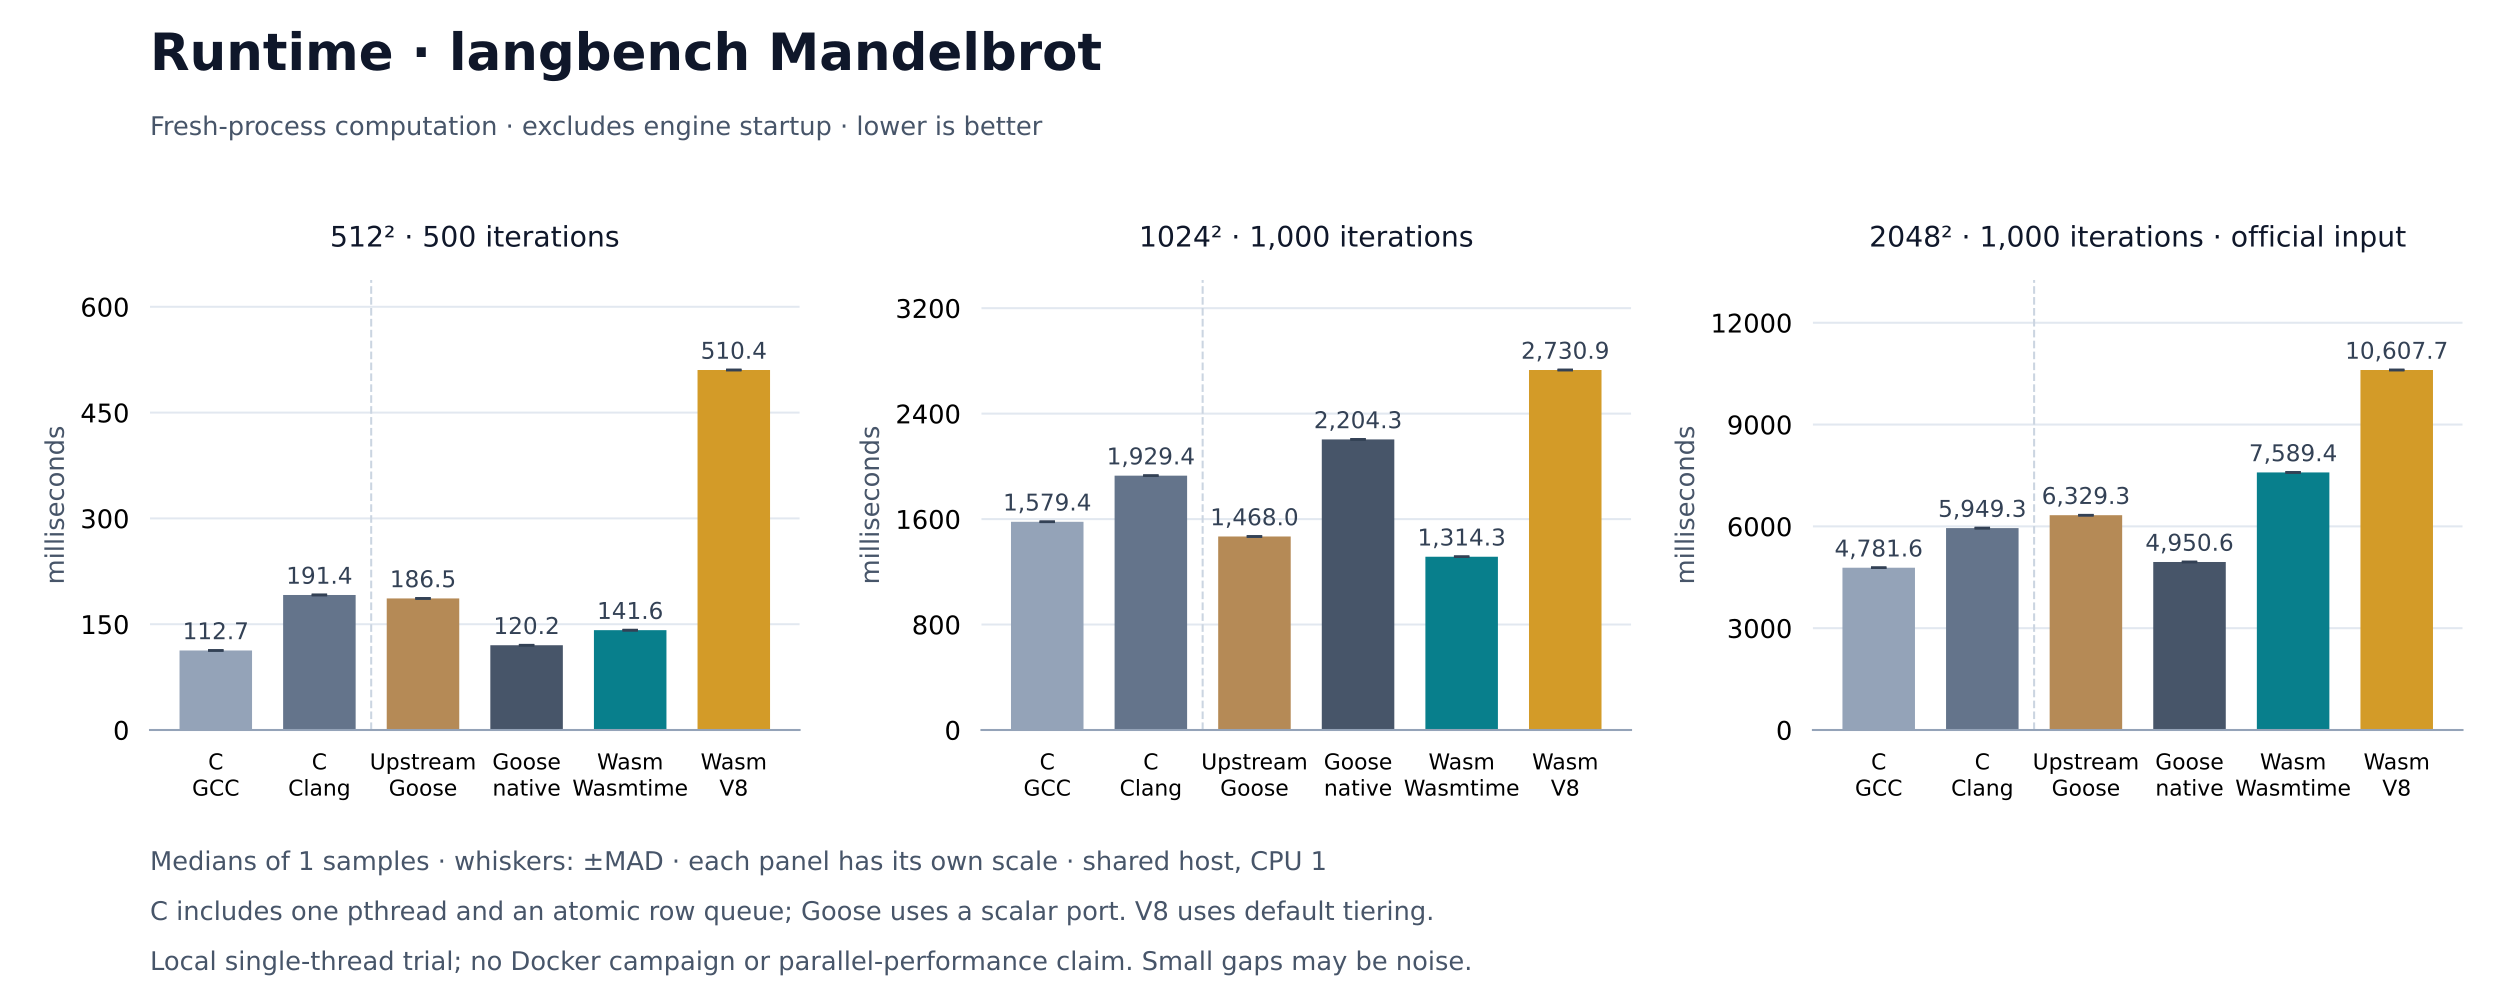
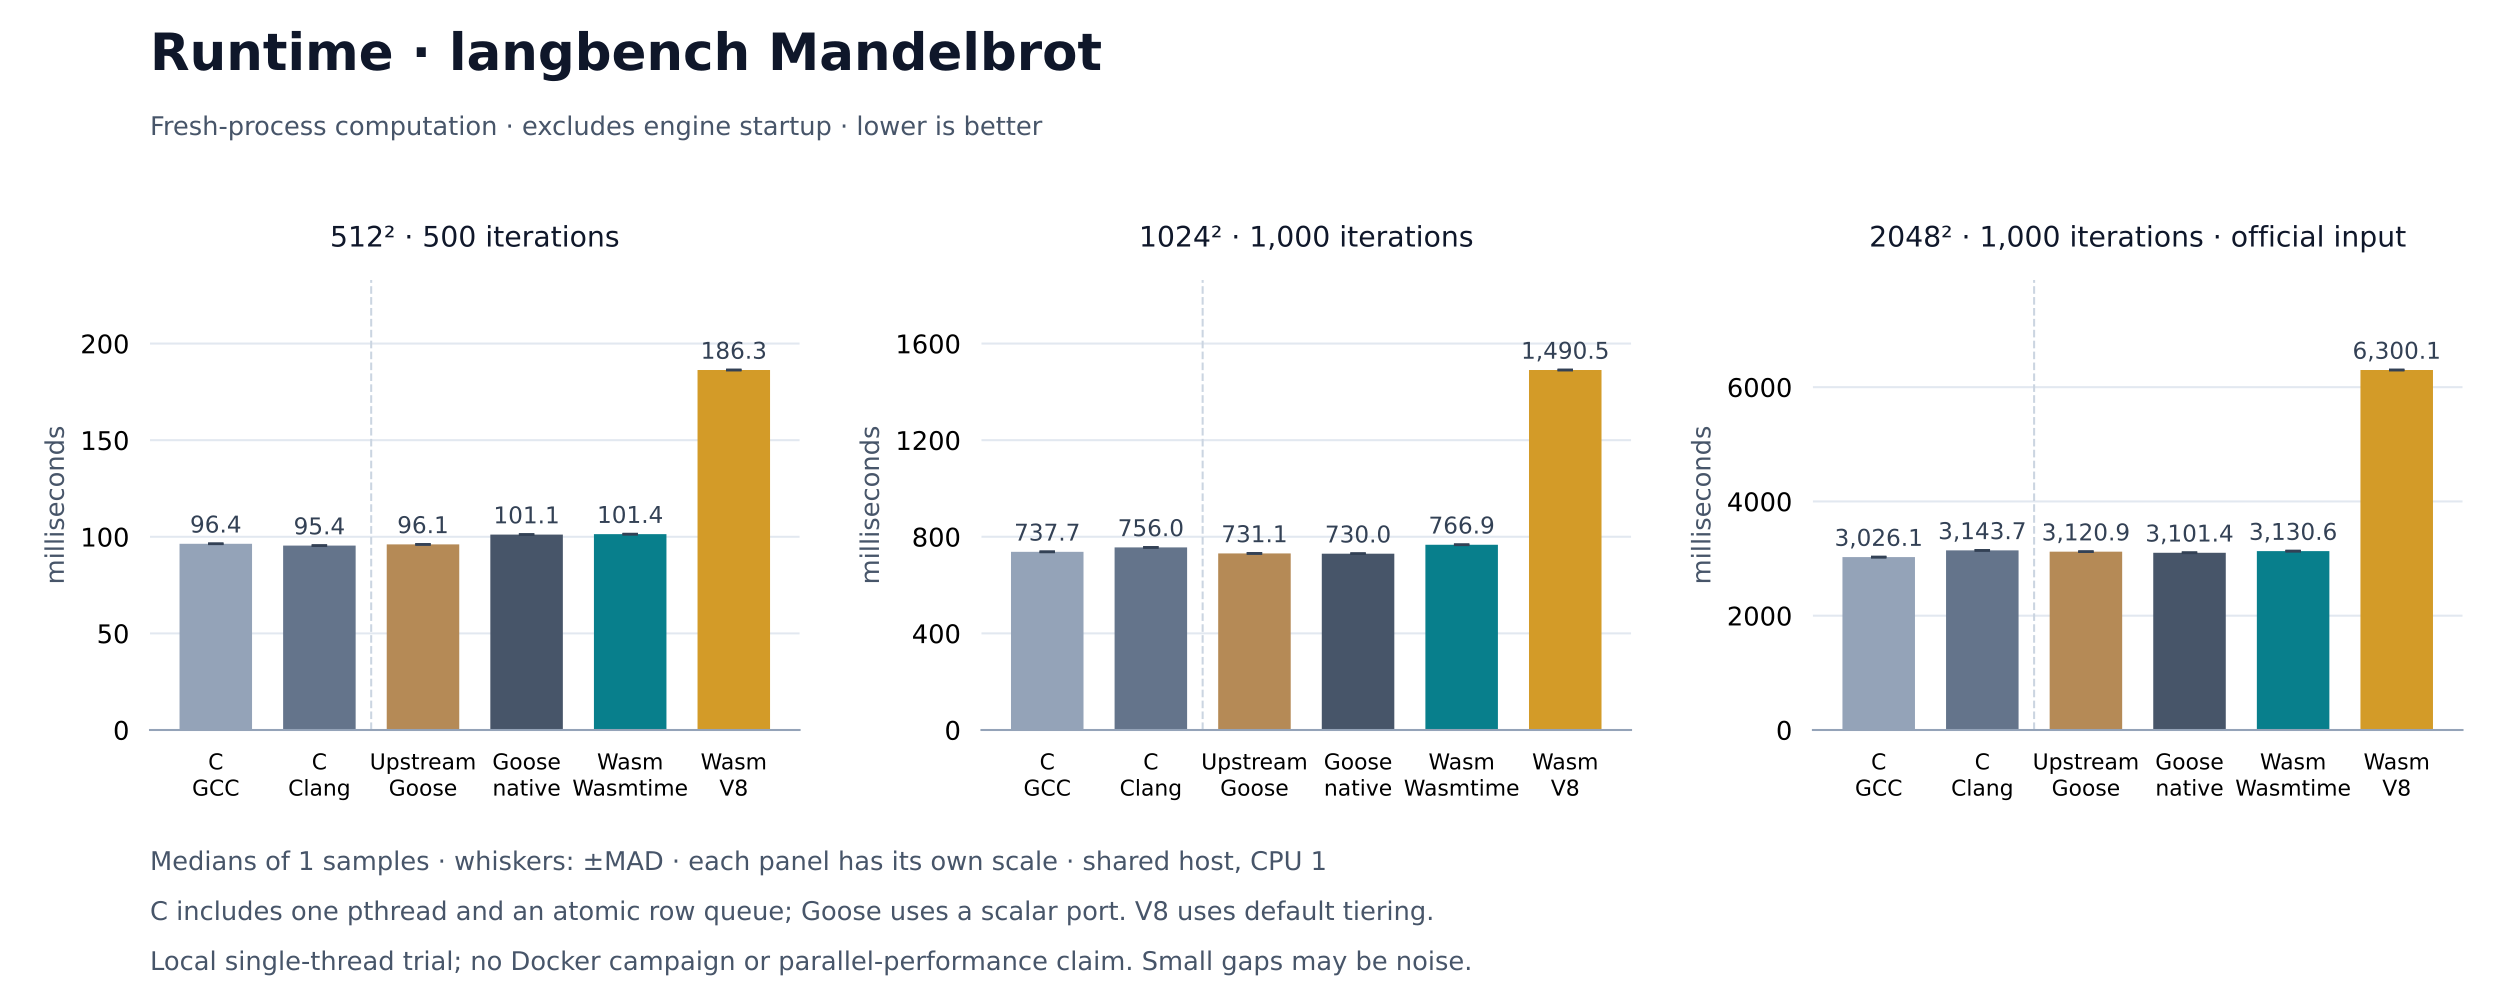
<svg xmlns="http://www.w3.org/2000/svg" xmlns:xlink="http://www.w3.org/1999/xlink" width="972pt" height="388.8pt" viewBox="0 0 972 388.8" version="1.1">
  <defs>
    <style type="text/css">*{stroke-linejoin: round; stroke-linecap: butt}</style>
  </defs>
  <g id="figure_1">
    <g id="patch_1">
      <path d="M 0 388.8 L 972 388.8 L 972 0 L 0 0 z " style="fill: #ffffff" />
    </g>
    <g id="axes_1">
      <g id="patch_2">
        <path d="M 58.32 283.824 L 310.876 283.824 L 310.876 108.864 L 58.32 108.864 z " style="fill: #ffffff" />
      </g>
      <g id="matplotlib.axis_1">
        <g id="xtick_1">
          <g id="line2d_1" />
          <g id="text_1">
            <text style="font-size: 8.5px; font-family: 'DejaVu Sans'" transform="translate(80.93016 299.1328)">C</text>
            <text style="font-size: 8.5px; font-family: 'DejaVu Sans'" transform="translate(74.66938 309.3345)">GCC</text>
          </g>
        </g>
        <g id="xtick_2">
          <g id="line2d_2" />
          <g id="text_2">
            <text style="font-size: 8.5px; font-family: 'DejaVu Sans'" transform="translate(121.2103 299.1328)">C</text>
            <text style="font-size: 8.5px; font-family: 'DejaVu Sans'" transform="translate(112.0336 309.3352)">Clang</text>
          </g>
        </g>
        <g id="xtick_3">
          <g id="line2d_3" />
          <g id="text_3">
            <text style="font-size: 8.5px; font-family: 'DejaVu Sans'" transform="translate(143.7566 299.1328)">Upstream</text>
            <text style="font-size: 8.5px; font-family: 'DejaVu Sans'" transform="translate(151.135 309.3345)">Goose</text>
          </g>
        </g>
        <g id="xtick_4">
          <g id="line2d_4" />
          <g id="text_4">
            <text style="font-size: 8.5px; font-family: 'DejaVu Sans'" transform="translate(191.4151 299.1328)">Goose</text>
            <text style="font-size: 8.5px; font-family: 'DejaVu Sans'" transform="translate(191.4629 309.3352)">native</text>
          </g>
        </g>
        <g id="xtick_5">
          <g id="line2d_5" />
          <g id="text_5">
            <text style="font-size: 8.5px; font-family: 'DejaVu Sans'" transform="translate(232.1294 299.1328)">Wasm</text>
            <text style="font-size: 8.5px; font-family: 'DejaVu Sans'" transform="translate(222.5278 309.3352)">Wasmtime</text>
          </g>
        </g>
        <g id="xtick_6">
          <g id="line2d_6" />
          <g id="text_6">
            <text style="font-size: 8.5px; font-family: 'DejaVu Sans'" transform="translate(272.4095 299.1328)">Wasm</text>
            <text style="font-size: 8.5px; font-family: 'DejaVu Sans'" transform="translate(279.687 309.3345)">V8</text>
          </g>
        </g>
      </g>
      <g id="matplotlib.axis_2">
        <g id="ytick_1">
          <g id="line2d_7">
            <path d="M 58.32 283.824 L 310.876 283.824 " clip-path="url(#peeb7ffb147)" style="fill: none; stroke: #e2e8f0; stroke-width: 0.8; stroke-linecap: square" />
          </g>
          <g id="line2d_8" />
          <g id="text_7">
            <text style="font-size: 10px; font-family: 'DejaVu Sans'; text-anchor: end" x="50.32" y="287.623" transform="rotate(-0 50.32 287.6228)">0</text>
          </g>
        </g>
        <g id="ytick_2">
          <g id="line2d_9">
-             <path d="M 58.32 242.689 L 310.876 242.689 " clip-path="url(#peeb7ffb147)" style="fill: none; stroke: #e2e8f0; stroke-width: 0.8; stroke-linecap: square" />
+             <path d="M 58.32 246.265 L 310.876 246.265 " clip-path="url(#peeb7ffb147)" style="fill: none; stroke: #e2e8f0; stroke-width: 0.8; stroke-linecap: square" />
          </g>
          <g id="line2d_10" />
          <g id="text_8">
-             <text style="font-size: 10px; font-family: 'DejaVu Sans'; text-anchor: end" x="50.32" y="246.488" transform="rotate(-0 50.32 246.4878)">150</text>
+             <text style="font-size: 10px; font-family: 'DejaVu Sans'; text-anchor: end" x="50.32" y="250.064" transform="rotate(-0 50.32 250.0636)">50</text>
          </g>
        </g>
        <g id="ytick_3">
          <g id="line2d_11">
-             <path d="M 58.32 201.554 L 310.876 201.554 " clip-path="url(#peeb7ffb147)" style="fill: none; stroke: #e2e8f0; stroke-width: 0.8; stroke-linecap: square" />
+             <path d="M 58.32 208.706 L 310.876 208.706 " clip-path="url(#peeb7ffb147)" style="fill: none; stroke: #e2e8f0; stroke-width: 0.8; stroke-linecap: square" />
          </g>
          <g id="line2d_12" />
          <g id="text_9">
-             <text style="font-size: 10px; font-family: 'DejaVu Sans'; text-anchor: end" x="50.32" y="205.353" transform="rotate(-0 50.32 205.3528)">300</text>
+             <text style="font-size: 10px; font-family: 'DejaVu Sans'; text-anchor: end" x="50.32" y="212.504" transform="rotate(-0 50.32 212.5044)">100</text>
          </g>
        </g>
        <g id="ytick_4">
          <g id="line2d_13">
-             <path d="M 58.32 160.419 L 310.876 160.419 " clip-path="url(#peeb7ffb147)" style="fill: none; stroke: #e2e8f0; stroke-width: 0.8; stroke-linecap: square" />
+             <path d="M 58.32 171.146 L 310.876 171.146 " clip-path="url(#peeb7ffb147)" style="fill: none; stroke: #e2e8f0; stroke-width: 0.8; stroke-linecap: square" />
          </g>
          <g id="line2d_14" />
          <g id="text_10">
-             <text style="font-size: 10px; font-family: 'DejaVu Sans'; text-anchor: end" x="50.32" y="164.218" transform="rotate(-0 50.32 164.2178)">450</text>
+             <text style="font-size: 10px; font-family: 'DejaVu Sans'; text-anchor: end" x="50.32" y="174.945" transform="rotate(-0 50.32 174.9452)">150</text>
          </g>
        </g>
        <g id="ytick_5">
          <g id="line2d_15">
-             <path d="M 58.32 119.284 L 310.876 119.284 " clip-path="url(#peeb7ffb147)" style="fill: none; stroke: #e2e8f0; stroke-width: 0.8; stroke-linecap: square" />
+             <path d="M 58.32 133.587 L 310.876 133.587 " clip-path="url(#peeb7ffb147)" style="fill: none; stroke: #e2e8f0; stroke-width: 0.8; stroke-linecap: square" />
          </g>
          <g id="line2d_16" />
          <g id="text_11">
-             <text style="font-size: 10px; font-family: 'DejaVu Sans'; text-anchor: end" x="50.32" y="123.083" transform="rotate(-0 50.32 123.0828)">600</text>
+             <text style="font-size: 10px; font-family: 'DejaVu Sans'; text-anchor: end" x="50.32" y="137.386" transform="rotate(-0 50.32 137.386)">200</text>
          </g>
        </g>
        <g id="text_12">
          <text style="font-size: 10px; font-family: 'DejaVu Sans'; text-anchor: middle; fill: #475569" x="24.83" y="196.344" transform="rotate(-90 24.83016 196.344)">milliseconds</text>
        </g>
      </g>
      <g id="patch_3">
-         <path d="M 69.8 283.824 L 97.996 283.824 L 97.996 252.905 L 69.8 252.905 z " clip-path="url(#peeb7ffb147)" style="fill: #94a3b8" />
+         <path d="M 69.8 283.824 L 97.996 283.824 L 97.996 211.428 L 69.8 211.428 z " clip-path="url(#peeb7ffb147)" style="fill: #94a3b8" />
      </g>
      <g id="patch_4">
-         <path d="M 110.08 283.824 L 138.276 283.824 L 138.276 231.33 L 110.08 231.33 z " clip-path="url(#peeb7ffb147)" style="fill: #64748b" />
+         <path d="M 110.08 283.824 L 138.276 283.824 L 138.276 212.124 L 110.08 212.124 z " clip-path="url(#peeb7ffb147)" style="fill: #64748b" />
      </g>
      <g id="patch_5">
-         <path d="M 150.36 283.824 L 178.556 283.824 L 178.556 232.671 L 150.36 232.671 z " clip-path="url(#peeb7ffb147)" style="fill: #b58a56" />
+         <path d="M 150.36 283.824 L 178.556 283.824 L 178.556 211.658 L 150.36 211.658 z " clip-path="url(#peeb7ffb147)" style="fill: #b58a56" />
      </g>
      <g id="patch_6">
-         <path d="M 190.64 283.824 L 218.836 283.824 L 218.836 250.867 L 190.64 250.867 z " clip-path="url(#peeb7ffb147)" style="fill: #475569" />
+         <path d="M 190.64 283.824 L 218.836 283.824 L 218.836 207.846 L 190.64 207.846 z " clip-path="url(#peeb7ffb147)" style="fill: #475569" />
      </g>
      <g id="patch_7">
-         <path d="M 230.92 283.824 L 259.116 283.824 L 259.116 245.006 L 230.92 245.006 z " clip-path="url(#peeb7ffb147)" style="fill: #087f8c" />
+         <path d="M 230.92 283.824 L 259.116 283.824 L 259.116 207.676 L 230.92 207.676 z " clip-path="url(#peeb7ffb147)" style="fill: #087f8c" />
      </g>
      <g id="patch_8">
        <path d="M 271.2 283.824 L 299.396 283.824 L 299.396 143.856 L 271.2 143.856 z " clip-path="url(#peeb7ffb147)" style="fill: #d39b28" />
      </g>
      <g id="LineCollection_1">
-         <path d="M 83.898 252.905 L 83.898 252.905 " clip-path="url(#peeb7ffb147)" style="fill: none; stroke: #334155; stroke-width: 0.8" />
-         <path d="M 124.178 231.33 L 124.178 231.33 " clip-path="url(#peeb7ffb147)" style="fill: none; stroke: #334155; stroke-width: 0.8" />
-         <path d="M 164.458 232.671 L 164.458 232.671 " clip-path="url(#peeb7ffb147)" style="fill: none; stroke: #334155; stroke-width: 0.8" />
-         <path d="M 204.738 250.867 L 204.738 250.867 " clip-path="url(#peeb7ffb147)" style="fill: none; stroke: #334155; stroke-width: 0.8" />
-         <path d="M 245.018 245.006 L 245.018 245.006 " clip-path="url(#peeb7ffb147)" style="fill: none; stroke: #334155; stroke-width: 0.8" />
+         <path d="M 83.898 211.428 L 83.898 211.428 " clip-path="url(#peeb7ffb147)" style="fill: none; stroke: #334155; stroke-width: 0.8" />
+         <path d="M 124.178 212.124 L 124.178 212.124 " clip-path="url(#peeb7ffb147)" style="fill: none; stroke: #334155; stroke-width: 0.8" />
+         <path d="M 164.458 211.658 L 164.458 211.658 " clip-path="url(#peeb7ffb147)" style="fill: none; stroke: #334155; stroke-width: 0.8" />
+         <path d="M 204.738 207.846 L 204.738 207.846 " clip-path="url(#peeb7ffb147)" style="fill: none; stroke: #334155; stroke-width: 0.8" />
+         <path d="M 245.018 207.676 L 245.018 207.676 " clip-path="url(#peeb7ffb147)" style="fill: none; stroke: #334155; stroke-width: 0.8" />
        <path d="M 285.298 143.856 L 285.298 143.856 " clip-path="url(#peeb7ffb147)" style="fill: none; stroke: #334155; stroke-width: 0.8" />
      </g>
      <g id="line2d_17">
        <defs>
          <path id="md6abe20cdd" d="M 3 0 L -3 -0 " style="stroke: #334155" />
        </defs>
        <g clip-path="url(#peeb7ffb147)">
-           <use xlink:href="#md6abe20cdd" x="83.898" y="252.905" style="fill: #1f77b4; stroke: #334155" />
-           <use xlink:href="#md6abe20cdd" x="124.178" y="231.33" style="fill: #1f77b4; stroke: #334155" />
-           <use xlink:href="#md6abe20cdd" x="164.458" y="232.671" style="fill: #1f77b4; stroke: #334155" />
-           <use xlink:href="#md6abe20cdd" x="204.738" y="250.867" style="fill: #1f77b4; stroke: #334155" />
-           <use xlink:href="#md6abe20cdd" x="245.018" y="245.006" style="fill: #1f77b4; stroke: #334155" />
+           <use xlink:href="#md6abe20cdd" x="83.898" y="211.428" style="fill: #1f77b4; stroke: #334155" />
+           <use xlink:href="#md6abe20cdd" x="124.178" y="212.124" style="fill: #1f77b4; stroke: #334155" />
+           <use xlink:href="#md6abe20cdd" x="164.458" y="211.658" style="fill: #1f77b4; stroke: #334155" />
+           <use xlink:href="#md6abe20cdd" x="204.738" y="207.846" style="fill: #1f77b4; stroke: #334155" />
+           <use xlink:href="#md6abe20cdd" x="245.018" y="207.676" style="fill: #1f77b4; stroke: #334155" />
          <use xlink:href="#md6abe20cdd" x="285.298" y="143.856" style="fill: #1f77b4; stroke: #334155" />
        </g>
      </g>
      <g id="line2d_18">
        <g clip-path="url(#peeb7ffb147)">
-           <use xlink:href="#md6abe20cdd" x="83.898" y="252.905" style="fill: #1f77b4; stroke: #334155" />
-           <use xlink:href="#md6abe20cdd" x="124.178" y="231.33" style="fill: #1f77b4; stroke: #334155" />
-           <use xlink:href="#md6abe20cdd" x="164.458" y="232.671" style="fill: #1f77b4; stroke: #334155" />
-           <use xlink:href="#md6abe20cdd" x="204.738" y="250.867" style="fill: #1f77b4; stroke: #334155" />
-           <use xlink:href="#md6abe20cdd" x="245.018" y="245.006" style="fill: #1f77b4; stroke: #334155" />
+           <use xlink:href="#md6abe20cdd" x="83.898" y="211.428" style="fill: #1f77b4; stroke: #334155" />
+           <use xlink:href="#md6abe20cdd" x="124.178" y="212.124" style="fill: #1f77b4; stroke: #334155" />
+           <use xlink:href="#md6abe20cdd" x="164.458" y="211.658" style="fill: #1f77b4; stroke: #334155" />
+           <use xlink:href="#md6abe20cdd" x="204.738" y="207.846" style="fill: #1f77b4; stroke: #334155" />
+           <use xlink:href="#md6abe20cdd" x="245.018" y="207.676" style="fill: #1f77b4; stroke: #334155" />
          <use xlink:href="#md6abe20cdd" x="285.298" y="143.856" style="fill: #1f77b4; stroke: #334155" />
        </g>
      </g>
      <g id="line2d_19">
        <path d="M 144.318 283.824 L 144.318 108.864 " clip-path="url(#peeb7ffb147)" style="fill: none; stroke-dasharray: 2.96,1.28; stroke-dashoffset: 0; stroke: #cbd5e1; stroke-width: 0.8" />
      </g>
      <g id="patch_9">
        <path d="M 58.32 283.824 L 310.876 283.824 " style="fill: none; stroke: #94a3b8; stroke-width: 0.8; stroke-linejoin: miter; stroke-linecap: square" />
      </g>
      <g id="text_13">
-         <text style="font-size: 9px; font-family: 'DejaVu Sans'; text-anchor: middle; fill: #334155" x="83.898" y="248.531" transform="rotate(-0 83.89786 248.5305)">112.7</text>
+         <text style="font-size: 9px; font-family: 'DejaVu Sans'; text-anchor: middle; fill: #334155" x="83.898" y="207.054" transform="rotate(-0 83.89786 207.0535)">96.4</text>
      </g>
      <g id="text_14">
-         <text style="font-size: 9px; font-family: 'DejaVu Sans'; text-anchor: middle; fill: #334155" x="124.178" y="226.956" transform="rotate(-0 124.178 226.9557)">191.4</text>
+         <text style="font-size: 9px; font-family: 'DejaVu Sans'; text-anchor: middle; fill: #334155" x="124.178" y="207.75" transform="rotate(-0 124.178 207.7501)">95.4</text>
      </g>
      <g id="text_15">
-         <text style="font-size: 9px; font-family: 'DejaVu Sans'; text-anchor: middle; fill: #334155" x="164.458" y="228.297" transform="rotate(-0 164.458 228.2967)">186.5</text>
+         <text style="font-size: 9px; font-family: 'DejaVu Sans'; text-anchor: middle; fill: #334155" x="164.458" y="207.284" transform="rotate(-0 164.458 207.2836)">96.1</text>
      </g>
      <g id="text_16">
-         <text style="font-size: 9px; font-family: 'DejaVu Sans'; text-anchor: middle; fill: #334155" x="204.738" y="246.493" transform="rotate(-0 204.7381 246.4931)">120.2</text>
+         <text style="font-size: 9px; font-family: 'DejaVu Sans'; text-anchor: middle; fill: #334155" x="204.738" y="203.472" transform="rotate(-0 204.7381 203.4718)">101.1</text>
      </g>
      <g id="text_17">
-         <text style="font-size: 9px; font-family: 'DejaVu Sans'; text-anchor: middle; fill: #334155" x="245.018" y="240.632" transform="rotate(-0 245.0182 240.6315)">141.6</text>
+         <text style="font-size: 9px; font-family: 'DejaVu Sans'; text-anchor: middle; fill: #334155" x="245.018" y="203.302" transform="rotate(-0 245.0182 203.3018)">101.4</text>
      </g>
      <g id="text_18">
-         <text style="font-size: 9px; font-family: 'DejaVu Sans'; text-anchor: middle; fill: #334155" x="285.298" y="139.482" transform="rotate(-0 285.2983 139.482)">510.4</text>
+         <text style="font-size: 9px; font-family: 'DejaVu Sans'; text-anchor: middle; fill: #334155" x="285.298" y="139.482" transform="rotate(-0 285.2983 139.482)">186.3</text>
      </g>
      <g id="text_19">
        <text style="font-size: 11px; font-family: 'DejaVu Sans'; text-anchor: middle; fill: #0f172a" x="184.598" y="95.864" transform="rotate(-0 184.5981 95.864)">512² · 500 iterations</text>
      </g>
    </g>
    <g id="axes_2">
      <g id="patch_10">
        <path d="M 381.592 283.824 L 634.148 283.824 L 634.148 108.864 L 381.592 108.864 z " style="fill: #ffffff" />
      </g>
      <g id="matplotlib.axis_3">
        <g id="xtick_7">
          <g id="line2d_20" />
          <g id="text_20">
            <text style="font-size: 8.5px; font-family: 'DejaVu Sans'" transform="translate(404.2021 299.1328)">C</text>
            <text style="font-size: 8.5px; font-family: 'DejaVu Sans'" transform="translate(397.9413 309.3345)">GCC</text>
          </g>
        </g>
        <g id="xtick_8">
          <g id="line2d_21" />
          <g id="text_21">
            <text style="font-size: 8.5px; font-family: 'DejaVu Sans'" transform="translate(444.4822 299.1328)">C</text>
            <text style="font-size: 8.5px; font-family: 'DejaVu Sans'" transform="translate(435.3055 309.3352)">Clang</text>
          </g>
        </g>
        <g id="xtick_9">
          <g id="line2d_22" />
          <g id="text_22">
            <text style="font-size: 8.5px; font-family: 'DejaVu Sans'" transform="translate(467.0285 299.1328)">Upstream</text>
            <text style="font-size: 8.5px; font-family: 'DejaVu Sans'" transform="translate(474.4069 309.3345)">Goose</text>
          </g>
        </g>
        <g id="xtick_10">
          <g id="line2d_23" />
          <g id="text_23">
            <text style="font-size: 8.5px; font-family: 'DejaVu Sans'" transform="translate(514.687 299.1328)">Goose</text>
            <text style="font-size: 8.5px; font-family: 'DejaVu Sans'" transform="translate(514.7348 309.3352)">native</text>
          </g>
        </g>
        <g id="xtick_11">
          <g id="line2d_24" />
          <g id="text_24">
            <text style="font-size: 8.5px; font-family: 'DejaVu Sans'" transform="translate(555.4013 299.1328)">Wasm</text>
            <text style="font-size: 8.5px; font-family: 'DejaVu Sans'" transform="translate(545.7997 309.3352)">Wasmtime</text>
          </g>
        </g>
        <g id="xtick_12">
          <g id="line2d_25" />
          <g id="text_25">
            <text style="font-size: 8.5px; font-family: 'DejaVu Sans'" transform="translate(595.6814 299.1328)">Wasm</text>
            <text style="font-size: 8.5px; font-family: 'DejaVu Sans'" transform="translate(602.9589 309.3345)">V8</text>
          </g>
        </g>
      </g>
      <g id="matplotlib.axis_4">
        <g id="ytick_6">
          <g id="line2d_26">
            <path d="M 381.592 283.824 L 634.148 283.824 " clip-path="url(#p2e645117cb)" style="fill: none; stroke: #e2e8f0; stroke-width: 0.8; stroke-linecap: square" />
          </g>
          <g id="line2d_27" />
          <g id="text_26">
            <text style="font-size: 10px; font-family: 'DejaVu Sans'; text-anchor: end" x="373.592" y="287.623" transform="rotate(-0 373.5919 287.6228)">0</text>
          </g>
        </g>
        <g id="ytick_7">
          <g id="line2d_28">
-             <path d="M 381.592 242.821 L 634.148 242.821 " clip-path="url(#p2e645117cb)" style="fill: none; stroke: #e2e8f0; stroke-width: 0.8; stroke-linecap: square" />
+             <path d="M 381.592 246.262 L 634.148 246.262 " clip-path="url(#p2e645117cb)" style="fill: none; stroke: #e2e8f0; stroke-width: 0.8; stroke-linecap: square" />
          </g>
          <g id="line2d_29" />
          <g id="text_27">
-             <text style="font-size: 10px; font-family: 'DejaVu Sans'; text-anchor: end" x="373.592" y="246.62" transform="rotate(-0 373.5919 246.6201)">800</text>
+             <text style="font-size: 10px; font-family: 'DejaVu Sans'; text-anchor: end" x="373.592" y="250.061" transform="rotate(-0 373.5919 250.0609)">400</text>
          </g>
        </g>
        <g id="ytick_8">
          <g id="line2d_30">
-             <path d="M 381.592 201.818 L 634.148 201.818 " clip-path="url(#p2e645117cb)" style="fill: none; stroke: #e2e8f0; stroke-width: 0.8; stroke-linecap: square" />
+             <path d="M 381.592 208.7 L 634.148 208.7 " clip-path="url(#p2e645117cb)" style="fill: none; stroke: #e2e8f0; stroke-width: 0.8; stroke-linecap: square" />
          </g>
          <g id="line2d_31" />
          <g id="text_28">
-             <text style="font-size: 10px; font-family: 'DejaVu Sans'; text-anchor: end" x="373.592" y="205.617" transform="rotate(-0 373.5919 205.6173)">1600</text>
+             <text style="font-size: 10px; font-family: 'DejaVu Sans'; text-anchor: end" x="373.592" y="212.499" transform="rotate(-0 373.5919 212.499)">800</text>
          </g>
        </g>
        <g id="ytick_9">
          <g id="line2d_32">
-             <path d="M 381.592 160.816 L 634.148 160.816 " clip-path="url(#p2e645117cb)" style="fill: none; stroke: #e2e8f0; stroke-width: 0.8; stroke-linecap: square" />
+             <path d="M 381.592 171.138 L 634.148 171.138 " clip-path="url(#p2e645117cb)" style="fill: none; stroke: #e2e8f0; stroke-width: 0.8; stroke-linecap: square" />
          </g>
          <g id="line2d_33" />
          <g id="text_29">
-             <text style="font-size: 10px; font-family: 'DejaVu Sans'; text-anchor: end" x="373.592" y="164.615" transform="rotate(-0 373.5919 164.6145)">2400</text>
+             <text style="font-size: 10px; font-family: 'DejaVu Sans'; text-anchor: end" x="373.592" y="174.937" transform="rotate(-0 373.5919 174.9372)">1200</text>
          </g>
        </g>
        <g id="ytick_10">
          <g id="line2d_34">
-             <path d="M 381.592 119.813 L 634.148 119.813 " clip-path="url(#p2e645117cb)" style="fill: none; stroke: #e2e8f0; stroke-width: 0.8; stroke-linecap: square" />
+             <path d="M 381.592 133.576 L 634.148 133.576 " clip-path="url(#p2e645117cb)" style="fill: none; stroke: #e2e8f0; stroke-width: 0.8; stroke-linecap: square" />
          </g>
          <g id="line2d_35" />
          <g id="text_30">
-             <text style="font-size: 10px; font-family: 'DejaVu Sans'; text-anchor: end" x="373.592" y="123.612" transform="rotate(-0 373.5919 123.6118)">3200</text>
+             <text style="font-size: 10px; font-family: 'DejaVu Sans'; text-anchor: end" x="373.592" y="137.375" transform="rotate(-0 373.5919 137.3753)">1600</text>
          </g>
        </g>
        <g id="text_31">
          <text style="font-size: 10px; font-family: 'DejaVu Sans'; text-anchor: middle; fill: #475569" x="341.74" y="196.344" transform="rotate(-90 341.7396 196.344)">milliseconds</text>
        </g>
      </g>
      <g id="patch_11">
-         <path d="M 393.072 283.824 L 421.268 283.824 L 421.268 202.873 L 393.072 202.873 z " clip-path="url(#p2e645117cb)" style="fill: #94a3b8" />
+         <path d="M 393.072 283.824 L 421.268 283.824 L 421.268 214.553 L 393.072 214.553 z " clip-path="url(#p2e645117cb)" style="fill: #94a3b8" />
      </g>
      <g id="patch_12">
-         <path d="M 433.352 283.824 L 461.548 283.824 L 461.548 184.936 L 433.352 184.936 z " clip-path="url(#p2e645117cb)" style="fill: #64748b" />
+         <path d="M 433.352 283.824 L 461.548 283.824 L 461.548 212.83 L 433.352 212.83 z " clip-path="url(#p2e645117cb)" style="fill: #64748b" />
      </g>
      <g id="patch_13">
-         <path d="M 473.632 283.824 L 501.828 283.824 L 501.828 208.586 L 473.632 208.586 z " clip-path="url(#p2e645117cb)" style="fill: #b58a56" />
+         <path d="M 473.632 283.824 L 501.828 283.824 L 501.828 215.172 L 473.632 215.172 z " clip-path="url(#p2e645117cb)" style="fill: #b58a56" />
      </g>
      <g id="patch_14">
-         <path d="M 513.912 283.824 L 542.108 283.824 L 542.108 170.848 L 513.912 170.848 z " clip-path="url(#p2e645117cb)" style="fill: #475569" />
+         <path d="M 513.912 283.824 L 542.108 283.824 L 542.108 215.278 L 513.912 215.278 z " clip-path="url(#p2e645117cb)" style="fill: #475569" />
      </g>
      <g id="patch_15">
-         <path d="M 554.192 283.824 L 582.388 283.824 L 582.388 216.461 L 554.192 216.461 z " clip-path="url(#p2e645117cb)" style="fill: #087f8c" />
+         <path d="M 554.192 283.824 L 582.388 283.824 L 582.388 211.805 L 554.192 211.805 z " clip-path="url(#p2e645117cb)" style="fill: #087f8c" />
      </g>
      <g id="patch_16">
        <path d="M 594.472 283.824 L 622.668 283.824 L 622.668 143.856 L 594.472 143.856 z " clip-path="url(#p2e645117cb)" style="fill: #d39b28" />
      </g>
      <g id="LineCollection_2">
-         <path d="M 407.17 202.873 L 407.17 202.873 " clip-path="url(#p2e645117cb)" style="fill: none; stroke: #334155; stroke-width: 0.8" />
-         <path d="M 447.45 184.936 L 447.45 184.936 " clip-path="url(#p2e645117cb)" style="fill: none; stroke: #334155; stroke-width: 0.8" />
-         <path d="M 487.73 208.586 L 487.73 208.586 " clip-path="url(#p2e645117cb)" style="fill: none; stroke: #334155; stroke-width: 0.8" />
-         <path d="M 528.01 170.848 L 528.01 170.848 " clip-path="url(#p2e645117cb)" style="fill: none; stroke: #334155; stroke-width: 0.8" />
-         <path d="M 568.29 216.461 L 568.29 216.461 " clip-path="url(#p2e645117cb)" style="fill: none; stroke: #334155; stroke-width: 0.8" />
+         <path d="M 407.17 214.553 L 407.17 214.553 " clip-path="url(#p2e645117cb)" style="fill: none; stroke: #334155; stroke-width: 0.8" />
+         <path d="M 447.45 212.83 L 447.45 212.83 " clip-path="url(#p2e645117cb)" style="fill: none; stroke: #334155; stroke-width: 0.8" />
+         <path d="M 487.73 215.172 L 487.73 215.172 " clip-path="url(#p2e645117cb)" style="fill: none; stroke: #334155; stroke-width: 0.8" />
+         <path d="M 528.01 215.278 L 528.01 215.278 " clip-path="url(#p2e645117cb)" style="fill: none; stroke: #334155; stroke-width: 0.8" />
+         <path d="M 568.29 211.805 L 568.29 211.805 " clip-path="url(#p2e645117cb)" style="fill: none; stroke: #334155; stroke-width: 0.8" />
        <path d="M 608.57 143.856 L 608.57 143.856 " clip-path="url(#p2e645117cb)" style="fill: none; stroke: #334155; stroke-width: 0.8" />
      </g>
      <g id="line2d_36">
        <g clip-path="url(#p2e645117cb)">
-           <use xlink:href="#md6abe20cdd" x="407.17" y="202.873" style="fill: #1f77b4; stroke: #334155" />
-           <use xlink:href="#md6abe20cdd" x="447.45" y="184.936" style="fill: #1f77b4; stroke: #334155" />
-           <use xlink:href="#md6abe20cdd" x="487.73" y="208.586" style="fill: #1f77b4; stroke: #334155" />
-           <use xlink:href="#md6abe20cdd" x="528.01" y="170.848" style="fill: #1f77b4; stroke: #334155" />
-           <use xlink:href="#md6abe20cdd" x="568.29" y="216.461" style="fill: #1f77b4; stroke: #334155" />
+           <use xlink:href="#md6abe20cdd" x="407.17" y="214.553" style="fill: #1f77b4; stroke: #334155" />
+           <use xlink:href="#md6abe20cdd" x="447.45" y="212.83" style="fill: #1f77b4; stroke: #334155" />
+           <use xlink:href="#md6abe20cdd" x="487.73" y="215.172" style="fill: #1f77b4; stroke: #334155" />
+           <use xlink:href="#md6abe20cdd" x="528.01" y="215.278" style="fill: #1f77b4; stroke: #334155" />
+           <use xlink:href="#md6abe20cdd" x="568.29" y="211.805" style="fill: #1f77b4; stroke: #334155" />
          <use xlink:href="#md6abe20cdd" x="608.57" y="143.856" style="fill: #1f77b4; stroke: #334155" />
        </g>
      </g>
      <g id="line2d_37">
        <g clip-path="url(#p2e645117cb)">
-           <use xlink:href="#md6abe20cdd" x="407.17" y="202.873" style="fill: #1f77b4; stroke: #334155" />
-           <use xlink:href="#md6abe20cdd" x="447.45" y="184.936" style="fill: #1f77b4; stroke: #334155" />
-           <use xlink:href="#md6abe20cdd" x="487.73" y="208.586" style="fill: #1f77b4; stroke: #334155" />
-           <use xlink:href="#md6abe20cdd" x="528.01" y="170.848" style="fill: #1f77b4; stroke: #334155" />
-           <use xlink:href="#md6abe20cdd" x="568.29" y="216.461" style="fill: #1f77b4; stroke: #334155" />
+           <use xlink:href="#md6abe20cdd" x="407.17" y="214.553" style="fill: #1f77b4; stroke: #334155" />
+           <use xlink:href="#md6abe20cdd" x="447.45" y="212.83" style="fill: #1f77b4; stroke: #334155" />
+           <use xlink:href="#md6abe20cdd" x="487.73" y="215.172" style="fill: #1f77b4; stroke: #334155" />
+           <use xlink:href="#md6abe20cdd" x="528.01" y="215.278" style="fill: #1f77b4; stroke: #334155" />
+           <use xlink:href="#md6abe20cdd" x="568.29" y="211.805" style="fill: #1f77b4; stroke: #334155" />
          <use xlink:href="#md6abe20cdd" x="608.57" y="143.856" style="fill: #1f77b4; stroke: #334155" />
        </g>
      </g>
      <g id="line2d_38">
        <path d="M 467.59 283.824 L 467.59 108.864 " clip-path="url(#p2e645117cb)" style="fill: none; stroke-dasharray: 2.96,1.28; stroke-dashoffset: 0; stroke: #cbd5e1; stroke-width: 0.8" />
      </g>
      <g id="patch_17">
        <path d="M 381.592 283.824 L 634.148 283.824 " style="fill: none; stroke: #94a3b8; stroke-width: 0.8; stroke-linejoin: miter; stroke-linecap: square" />
      </g>
      <g id="text_32">
-         <text style="font-size: 9px; font-family: 'DejaVu Sans'; text-anchor: middle; fill: #334155" x="407.17" y="198.499" transform="rotate(-0 407.1698 198.4991)">1,579.4</text>
+         <text style="font-size: 9px; font-family: 'DejaVu Sans'; text-anchor: middle; fill: #334155" x="407.17" y="210.179" transform="rotate(-0 407.1698 210.1795)">737.7</text>
      </g>
      <g id="text_33">
-         <text style="font-size: 9px; font-family: 'DejaVu Sans'; text-anchor: middle; fill: #334155" x="447.45" y="180.562" transform="rotate(-0 447.4499 180.5621)">1,929.4</text>
+         <text style="font-size: 9px; font-family: 'DejaVu Sans'; text-anchor: middle; fill: #334155" x="447.45" y="208.456" transform="rotate(-0 447.4499 208.4563)">756.0</text>
      </g>
      <g id="text_34">
-         <text style="font-size: 9px; font-family: 'DejaVu Sans'; text-anchor: middle; fill: #334155" x="487.73" y="204.212" transform="rotate(-0 487.73 204.2117)">1,468.0</text>
+         <text style="font-size: 9px; font-family: 'DejaVu Sans'; text-anchor: middle; fill: #334155" x="487.73" y="210.798" transform="rotate(-0 487.73 210.7984)">731.1</text>
      </g>
      <g id="text_35">
-         <text style="font-size: 9px; font-family: 'DejaVu Sans'; text-anchor: middle; fill: #334155" x="528.01" y="166.474" transform="rotate(-0 528.01 166.4741)">2,204.3</text>
+         <text style="font-size: 9px; font-family: 'DejaVu Sans'; text-anchor: middle; fill: #334155" x="528.01" y="210.904" transform="rotate(-0 528.01 210.9042)">730.0</text>
      </g>
      <g id="text_36">
-         <text style="font-size: 9px; font-family: 'DejaVu Sans'; text-anchor: middle; fill: #334155" x="568.29" y="212.087" transform="rotate(-0 568.2901 212.0866)">1,314.3</text>
+         <text style="font-size: 9px; font-family: 'DejaVu Sans'; text-anchor: middle; fill: #334155" x="568.29" y="207.431" transform="rotate(-0 568.2901 207.4315)">766.9</text>
      </g>
      <g id="text_37">
-         <text style="font-size: 9px; font-family: 'DejaVu Sans'; text-anchor: middle; fill: #334155" x="608.57" y="139.482" transform="rotate(-0 608.5702 139.482)">2,730.9</text>
+         <text style="font-size: 9px; font-family: 'DejaVu Sans'; text-anchor: middle; fill: #334155" x="608.57" y="139.482" transform="rotate(-0 608.5702 139.482)">1,490.5</text>
      </g>
      <g id="text_38">
        <text style="font-size: 11px; font-family: 'DejaVu Sans'; text-anchor: middle; fill: #0f172a" x="507.87" y="95.864" transform="rotate(-0 507.87 95.864)">1024² · 1,000 iterations</text>
      </g>
    </g>
    <g id="axes_3">
      <g id="patch_18">
        <path d="M 704.864 283.824 L 957.42 283.824 L 957.42 108.864 L 704.864 108.864 z " style="fill: #ffffff" />
      </g>
      <g id="matplotlib.axis_5">
        <g id="xtick_13">
          <g id="line2d_39" />
          <g id="text_39">
            <text style="font-size: 8.5px; font-family: 'DejaVu Sans'" transform="translate(727.474 299.1328)">C</text>
            <text style="font-size: 8.5px; font-family: 'DejaVu Sans'" transform="translate(721.2132 309.3345)">GCC</text>
          </g>
        </g>
        <g id="xtick_14">
          <g id="line2d_40" />
          <g id="text_40">
            <text style="font-size: 8.5px; font-family: 'DejaVu Sans'" transform="translate(767.7541 299.1328)">C</text>
            <text style="font-size: 8.5px; font-family: 'DejaVu Sans'" transform="translate(758.5774 309.3352)">Clang</text>
          </g>
        </g>
        <g id="xtick_15">
          <g id="line2d_41" />
          <g id="text_41">
            <text style="font-size: 8.5px; font-family: 'DejaVu Sans'" transform="translate(790.3004 299.1328)">Upstream</text>
            <text style="font-size: 8.5px; font-family: 'DejaVu Sans'" transform="translate(797.6788 309.3345)">Goose</text>
          </g>
        </g>
        <g id="xtick_16">
          <g id="line2d_42" />
          <g id="text_42">
            <text style="font-size: 8.5px; font-family: 'DejaVu Sans'" transform="translate(837.9589 299.1328)">Goose</text>
            <text style="font-size: 8.5px; font-family: 'DejaVu Sans'" transform="translate(838.0067 309.3352)">native</text>
          </g>
        </g>
        <g id="xtick_17">
          <g id="line2d_43" />
          <g id="text_43">
            <text style="font-size: 8.5px; font-family: 'DejaVu Sans'" transform="translate(878.6733 299.1328)">Wasm</text>
            <text style="font-size: 8.5px; font-family: 'DejaVu Sans'" transform="translate(869.0716 309.3352)">Wasmtime</text>
          </g>
        </g>
        <g id="xtick_18">
          <g id="line2d_44" />
          <g id="text_44">
            <text style="font-size: 8.5px; font-family: 'DejaVu Sans'" transform="translate(918.9534 299.1328)">Wasm</text>
            <text style="font-size: 8.5px; font-family: 'DejaVu Sans'" transform="translate(926.2308 309.3345)">V8</text>
          </g>
        </g>
      </g>
      <g id="matplotlib.axis_6">
        <g id="ytick_11">
          <g id="line2d_45">
            <path d="M 704.864 283.824 L 957.42 283.824 " clip-path="url(#p51742652c3)" style="fill: none; stroke: #e2e8f0; stroke-width: 0.8; stroke-linecap: square" />
          </g>
          <g id="line2d_46" />
          <g id="text_45">
            <text style="font-size: 10px; font-family: 'DejaVu Sans'; text-anchor: end" x="696.864" y="287.623" transform="rotate(-0 696.8638 287.6228)">0</text>
          </g>
        </g>
        <g id="ytick_12">
          <g id="line2d_47">
-             <path d="M 704.864 244.239 L 957.42 244.239 " clip-path="url(#p51742652c3)" style="fill: none; stroke: #e2e8f0; stroke-width: 0.8; stroke-linecap: square" />
+             <path d="M 704.864 239.39 L 957.42 239.39 " clip-path="url(#p51742652c3)" style="fill: none; stroke: #e2e8f0; stroke-width: 0.8; stroke-linecap: square" />
          </g>
          <g id="line2d_48" />
          <g id="text_46">
-             <text style="font-size: 10px; font-family: 'DejaVu Sans'; text-anchor: end" x="696.864" y="248.038" transform="rotate(-0 696.8638 248.0379)">3000</text>
+             <text style="font-size: 10px; font-family: 'DejaVu Sans'; text-anchor: end" x="696.864" y="243.189" transform="rotate(-0 696.8638 243.1893)">2000</text>
          </g>
        </g>
        <g id="ytick_13">
          <g id="line2d_49">
-             <path d="M 704.864 204.654 L 957.42 204.654 " clip-path="url(#p51742652c3)" style="fill: none; stroke: #e2e8f0; stroke-width: 0.8; stroke-linecap: square" />
+             <path d="M 704.864 194.957 L 957.42 194.957 " clip-path="url(#p51742652c3)" style="fill: none; stroke: #e2e8f0; stroke-width: 0.8; stroke-linecap: square" />
          </g>
          <g id="line2d_50" />
          <g id="text_47">
-             <text style="font-size: 10px; font-family: 'DejaVu Sans'; text-anchor: end" x="696.864" y="208.453" transform="rotate(-0 696.8638 208.453)">6000</text>
+             <text style="font-size: 10px; font-family: 'DejaVu Sans'; text-anchor: end" x="696.864" y="198.756" transform="rotate(-0 696.8638 198.7557)">4000</text>
          </g>
        </g>
        <g id="ytick_14">
          <g id="line2d_51">
-             <path d="M 704.864 165.069 L 957.42 165.069 " clip-path="url(#p51742652c3)" style="fill: none; stroke: #e2e8f0; stroke-width: 0.8; stroke-linecap: square" />
+             <path d="M 704.864 150.523 L 957.42 150.523 " clip-path="url(#p51742652c3)" style="fill: none; stroke: #e2e8f0; stroke-width: 0.8; stroke-linecap: square" />
          </g>
          <g id="line2d_52" />
          <g id="text_48">
-             <text style="font-size: 10px; font-family: 'DejaVu Sans'; text-anchor: end" x="696.864" y="168.868" transform="rotate(-0 696.8638 168.8681)">9000</text>
-           </g>
-         </g>
-         <g id="ytick_15">
-           <g id="line2d_53">
-             <path d="M 704.864 125.484 L 957.42 125.484 " clip-path="url(#p51742652c3)" style="fill: none; stroke: #e2e8f0; stroke-width: 0.8; stroke-linecap: square" />
-           </g>
-           <g id="line2d_54" />
-           <g id="text_49">
-             <text style="font-size: 10px; font-family: 'DejaVu Sans'; text-anchor: end" x="696.864" y="129.283" transform="rotate(-0 696.8638 129.2831)">12000</text>
-           </g>
-         </g>
-         <g id="text_50">
-           <text style="font-size: 10px; font-family: 'DejaVu Sans'; text-anchor: middle; fill: #475569" x="658.649" y="196.344" transform="rotate(-90 658.649 196.344)">milliseconds</text>
+             <text style="font-size: 10px; font-family: 'DejaVu Sans'; text-anchor: end" x="696.864" y="154.322" transform="rotate(-0 696.8638 154.3222)">6000</text>
+           </g>
+         </g>
+         <g id="text_49">
+           <text style="font-size: 10px; font-family: 'DejaVu Sans'; text-anchor: middle; fill: #475569" x="665.011" y="196.344" transform="rotate(-90 665.0115 196.344)">milliseconds</text>
        </g>
      </g>
      <g id="patch_19">
-         <path d="M 716.344 283.824 L 744.54 283.824 L 744.54 220.731 L 716.344 220.731 z " clip-path="url(#p51742652c3)" style="fill: #94a3b8" />
+         <path d="M 716.344 283.824 L 744.54 283.824 L 744.54 216.594 L 716.344 216.594 z " clip-path="url(#p51742652c3)" style="fill: #94a3b8" />
      </g>
      <g id="patch_20">
-         <path d="M 756.624 283.824 L 784.82 283.824 L 784.82 205.323 L 756.624 205.323 z " clip-path="url(#p51742652c3)" style="fill: #64748b" />
+         <path d="M 756.624 283.824 L 784.82 283.824 L 784.82 213.982 L 756.624 213.982 z " clip-path="url(#p51742652c3)" style="fill: #64748b" />
      </g>
      <g id="patch_21">
-         <path d="M 796.904 283.824 L 825.1 283.824 L 825.1 200.31 L 796.904 200.31 z " clip-path="url(#p51742652c3)" style="fill: #b58a56" />
+         <path d="M 796.904 283.824 L 825.1 283.824 L 825.1 214.489 L 796.904 214.489 z " clip-path="url(#p51742652c3)" style="fill: #b58a56" />
      </g>
      <g id="patch_22">
-         <path d="M 837.184 283.824 L 865.38 283.824 L 865.38 218.502 L 837.184 218.502 z " clip-path="url(#p51742652c3)" style="fill: #475569" />
+         <path d="M 837.184 283.824 L 865.38 283.824 L 865.38 214.922 L 837.184 214.922 z " clip-path="url(#p51742652c3)" style="fill: #475569" />
      </g>
      <g id="patch_23">
-         <path d="M 877.464 283.824 L 905.66 283.824 L 905.66 183.682 L 877.464 183.682 z " clip-path="url(#p51742652c3)" style="fill: #087f8c" />
+         <path d="M 877.464 283.824 L 905.66 283.824 L 905.66 214.273 L 877.464 214.273 z " clip-path="url(#p51742652c3)" style="fill: #087f8c" />
      </g>
      <g id="patch_24">
        <path d="M 917.744 283.824 L 945.94 283.824 L 945.94 143.856 L 917.744 143.856 z " clip-path="url(#p51742652c3)" style="fill: #d39b28" />
      </g>
      <g id="LineCollection_3">
-         <path d="M 730.442 220.731 L 730.442 220.731 " clip-path="url(#p51742652c3)" style="fill: none; stroke: #334155; stroke-width: 0.8" />
-         <path d="M 770.722 205.323 L 770.722 205.323 " clip-path="url(#p51742652c3)" style="fill: none; stroke: #334155; stroke-width: 0.8" />
-         <path d="M 811.002 200.31 L 811.002 200.31 " clip-path="url(#p51742652c3)" style="fill: none; stroke: #334155; stroke-width: 0.8" />
-         <path d="M 851.282 218.502 L 851.282 218.502 " clip-path="url(#p51742652c3)" style="fill: none; stroke: #334155; stroke-width: 0.8" />
-         <path d="M 891.562 183.682 L 891.562 183.682 " clip-path="url(#p51742652c3)" style="fill: none; stroke: #334155; stroke-width: 0.8" />
+         <path d="M 730.442 216.594 L 730.442 216.594 " clip-path="url(#p51742652c3)" style="fill: none; stroke: #334155; stroke-width: 0.8" />
+         <path d="M 770.722 213.982 L 770.722 213.982 " clip-path="url(#p51742652c3)" style="fill: none; stroke: #334155; stroke-width: 0.8" />
+         <path d="M 811.002 214.489 L 811.002 214.489 " clip-path="url(#p51742652c3)" style="fill: none; stroke: #334155; stroke-width: 0.8" />
+         <path d="M 851.282 214.922 L 851.282 214.922 " clip-path="url(#p51742652c3)" style="fill: none; stroke: #334155; stroke-width: 0.8" />
+         <path d="M 891.562 214.273 L 891.562 214.273 " clip-path="url(#p51742652c3)" style="fill: none; stroke: #334155; stroke-width: 0.8" />
        <path d="M 931.842 143.856 L 931.842 143.856 " clip-path="url(#p51742652c3)" style="fill: none; stroke: #334155; stroke-width: 0.8" />
      </g>
+       <g id="line2d_53">
+         <g clip-path="url(#p51742652c3)">
+           <use xlink:href="#md6abe20cdd" x="730.442" y="216.594" style="fill: #1f77b4; stroke: #334155" />
+           <use xlink:href="#md6abe20cdd" x="770.722" y="213.982" style="fill: #1f77b4; stroke: #334155" />
+           <use xlink:href="#md6abe20cdd" x="811.002" y="214.489" style="fill: #1f77b4; stroke: #334155" />
+           <use xlink:href="#md6abe20cdd" x="851.282" y="214.922" style="fill: #1f77b4; stroke: #334155" />
+           <use xlink:href="#md6abe20cdd" x="891.562" y="214.273" style="fill: #1f77b4; stroke: #334155" />
+           <use xlink:href="#md6abe20cdd" x="931.842" y="143.856" style="fill: #1f77b4; stroke: #334155" />
+         </g>
+       </g>
+       <g id="line2d_54">
+         <g clip-path="url(#p51742652c3)">
+           <use xlink:href="#md6abe20cdd" x="730.442" y="216.594" style="fill: #1f77b4; stroke: #334155" />
+           <use xlink:href="#md6abe20cdd" x="770.722" y="213.982" style="fill: #1f77b4; stroke: #334155" />
+           <use xlink:href="#md6abe20cdd" x="811.002" y="214.489" style="fill: #1f77b4; stroke: #334155" />
+           <use xlink:href="#md6abe20cdd" x="851.282" y="214.922" style="fill: #1f77b4; stroke: #334155" />
+           <use xlink:href="#md6abe20cdd" x="891.562" y="214.273" style="fill: #1f77b4; stroke: #334155" />
+           <use xlink:href="#md6abe20cdd" x="931.842" y="143.856" style="fill: #1f77b4; stroke: #334155" />
+         </g>
+       </g>
      <g id="line2d_55">
-         <g clip-path="url(#p51742652c3)">
-           <use xlink:href="#md6abe20cdd" x="730.442" y="220.731" style="fill: #1f77b4; stroke: #334155" />
-           <use xlink:href="#md6abe20cdd" x="770.722" y="205.323" style="fill: #1f77b4; stroke: #334155" />
-           <use xlink:href="#md6abe20cdd" x="811.002" y="200.31" style="fill: #1f77b4; stroke: #334155" />
-           <use xlink:href="#md6abe20cdd" x="851.282" y="218.502" style="fill: #1f77b4; stroke: #334155" />
-           <use xlink:href="#md6abe20cdd" x="891.562" y="183.682" style="fill: #1f77b4; stroke: #334155" />
-           <use xlink:href="#md6abe20cdd" x="931.842" y="143.856" style="fill: #1f77b4; stroke: #334155" />
-         </g>
-       </g>
-       <g id="line2d_56">
-         <g clip-path="url(#p51742652c3)">
-           <use xlink:href="#md6abe20cdd" x="730.442" y="220.731" style="fill: #1f77b4; stroke: #334155" />
-           <use xlink:href="#md6abe20cdd" x="770.722" y="205.323" style="fill: #1f77b4; stroke: #334155" />
-           <use xlink:href="#md6abe20cdd" x="811.002" y="200.31" style="fill: #1f77b4; stroke: #334155" />
-           <use xlink:href="#md6abe20cdd" x="851.282" y="218.502" style="fill: #1f77b4; stroke: #334155" />
-           <use xlink:href="#md6abe20cdd" x="891.562" y="183.682" style="fill: #1f77b4; stroke: #334155" />
-           <use xlink:href="#md6abe20cdd" x="931.842" y="143.856" style="fill: #1f77b4; stroke: #334155" />
-         </g>
-       </g>
-       <g id="line2d_57">
        <path d="M 790.862 283.824 L 790.862 108.864 " clip-path="url(#p51742652c3)" style="fill: none; stroke-dasharray: 2.96,1.28; stroke-dashoffset: 0; stroke: #cbd5e1; stroke-width: 0.8" />
      </g>
      <g id="patch_25">
        <path d="M 704.864 283.824 L 957.42 283.824 " style="fill: none; stroke: #94a3b8; stroke-width: 0.8; stroke-linejoin: miter; stroke-linecap: square" />
      </g>
+       <g id="text_50">
+         <text style="font-size: 9px; font-family: 'DejaVu Sans'; text-anchor: middle; fill: #334155" x="730.442" y="212.22" transform="rotate(-0 730.4417 212.2199)">3,026.1</text>
+       </g>
      <g id="text_51">
-         <text style="font-size: 9px; font-family: 'DejaVu Sans'; text-anchor: middle; fill: #334155" x="730.442" y="216.357" transform="rotate(-0 730.4417 216.3573)">4,781.6</text>
+         <text style="font-size: 9px; font-family: 'DejaVu Sans'; text-anchor: middle; fill: #334155" x="770.722" y="209.608" transform="rotate(-0 770.7218 209.6082)">3,143.7</text>
      </g>
      <g id="text_52">
-         <text style="font-size: 9px; font-family: 'DejaVu Sans'; text-anchor: middle; fill: #334155" x="770.722" y="200.949" transform="rotate(-0 770.7218 200.9494)">5,949.3</text>
+         <text style="font-size: 9px; font-family: 'DejaVu Sans'; text-anchor: middle; fill: #334155" x="811.002" y="210.115" transform="rotate(-0 811.0019 210.1146)">3,120.9</text>
      </g>
      <g id="text_53">
-         <text style="font-size: 9px; font-family: 'DejaVu Sans'; text-anchor: middle; fill: #334155" x="811.002" y="195.936" transform="rotate(-0 811.0019 195.9356)">6,329.3</text>
+         <text style="font-size: 9px; font-family: 'DejaVu Sans'; text-anchor: middle; fill: #334155" x="851.282" y="210.548" transform="rotate(-0 851.282 210.548)">3,101.4</text>
      </g>
      <g id="text_54">
-         <text style="font-size: 9px; font-family: 'DejaVu Sans'; text-anchor: middle; fill: #334155" x="851.282" y="214.128" transform="rotate(-0 851.282 214.1276)">4,950.6</text>
+         <text style="font-size: 9px; font-family: 'DejaVu Sans'; text-anchor: middle; fill: #334155" x="891.562" y="209.899" transform="rotate(-0 891.562 209.8985)">3,130.6</text>
      </g>
      <g id="text_55">
-         <text style="font-size: 9px; font-family: 'DejaVu Sans'; text-anchor: middle; fill: #334155" x="891.562" y="179.308" transform="rotate(-0 891.562 179.3076)">7,589.4</text>
+         <text style="font-size: 9px; font-family: 'DejaVu Sans'; text-anchor: middle; fill: #334155" x="931.842" y="139.482" transform="rotate(-0 931.8421 139.482)">6,300.1</text>
      </g>
      <g id="text_56">
-         <text style="font-size: 9px; font-family: 'DejaVu Sans'; text-anchor: middle; fill: #334155" x="931.842" y="139.482" transform="rotate(-0 931.8421 139.482)">10,607.7</text>
-       </g>
-       <g id="text_57">
        <text style="font-size: 11px; font-family: 'DejaVu Sans'; text-anchor: middle; fill: #0f172a" x="831.142" y="95.864" transform="rotate(-0 831.1419 95.864)">2048² · 1,000 iterations · official input</text>
      </g>
    </g>
+     <g id="text_57">
+       <text style="font-weight: 700; font-size: 20px; font-family: 'DejaVu Sans'; text-anchor: start; fill: #0f172a" x="58.32" y="27.216" transform="rotate(-0 58.32 27.216)">Runtime · langbench Mandelbrot</text>
+     </g>
    <g id="text_58">
-       <text style="font-weight: 700; font-size: 20px; font-family: 'DejaVu Sans'; text-anchor: start; fill: #0f172a" x="58.32" y="27.216" transform="rotate(-0 58.32 27.216)">Runtime · langbench Mandelbrot</text>
+       <text style="font-size: 10px; font-family: 'DejaVu Sans'; text-anchor: start; fill: #475569" x="58.32" y="52.488" transform="rotate(-0 58.32 52.488)">Fresh-process computation · excludes engine startup · lower is better</text>
    </g>
    <g id="text_59">
-       <text style="font-size: 10px; font-family: 'DejaVu Sans'; text-anchor: start; fill: #475569" x="58.32" y="52.488" transform="rotate(-0 58.32 52.488)">Fresh-process computation · excludes engine startup · lower is better</text>
+       <text style="font-size: 10px; font-family: 'DejaVu Sans'; text-anchor: start; fill: #475569" x="58.32" y="338.256" transform="rotate(-0 58.32 338.256)">Medians of 1 samples · whiskers: ±MAD · each panel has its own scale · shared host, CPU 1</text>
    </g>
    <g id="text_60">
-       <text style="font-size: 10px; font-family: 'DejaVu Sans'; text-anchor: start; fill: #475569" x="58.32" y="338.256" transform="rotate(-0 58.32 338.256)">Medians of 1 samples · whiskers: ±MAD · each panel has its own scale · shared host, CPU 1</text>
+       <text style="font-size: 10px; font-family: 'DejaVu Sans'; text-anchor: start; fill: #475569" x="58.32" y="357.696" transform="rotate(-0 58.32 357.696)">C includes one pthread and an atomic row queue; Goose uses a scalar port. V8 uses default tiering.</text>
    </g>
    <g id="text_61">
-       <text style="font-size: 10px; font-family: 'DejaVu Sans'; text-anchor: start; fill: #475569" x="58.32" y="357.696" transform="rotate(-0 58.32 357.696)">C includes one pthread and an atomic row queue; Goose uses a scalar port. V8 uses default tiering.</text>
-     </g>
-     <g id="text_62">
      <text style="font-size: 10px; font-family: 'DejaVu Sans'; text-anchor: start; fill: #475569" x="58.32" y="377.136" transform="rotate(-0 58.32 377.136)">Local single-thread trial; no Docker campaign or parallel-performance claim. Small gaps may be noise.</text>
    </g>
  </g>
  <defs>
    <clipPath id="peeb7ffb147">
      <rect x="58.32" y="108.864" width="252.556" height="174.96" />
    </clipPath>
    <clipPath id="p2e645117cb">
      <rect x="381.592" y="108.864" width="252.556" height="174.96" />
    </clipPath>
    <clipPath id="p51742652c3">
      <rect x="704.864" y="108.864" width="252.556" height="174.96" />
    </clipPath>
  </defs>
</svg>
